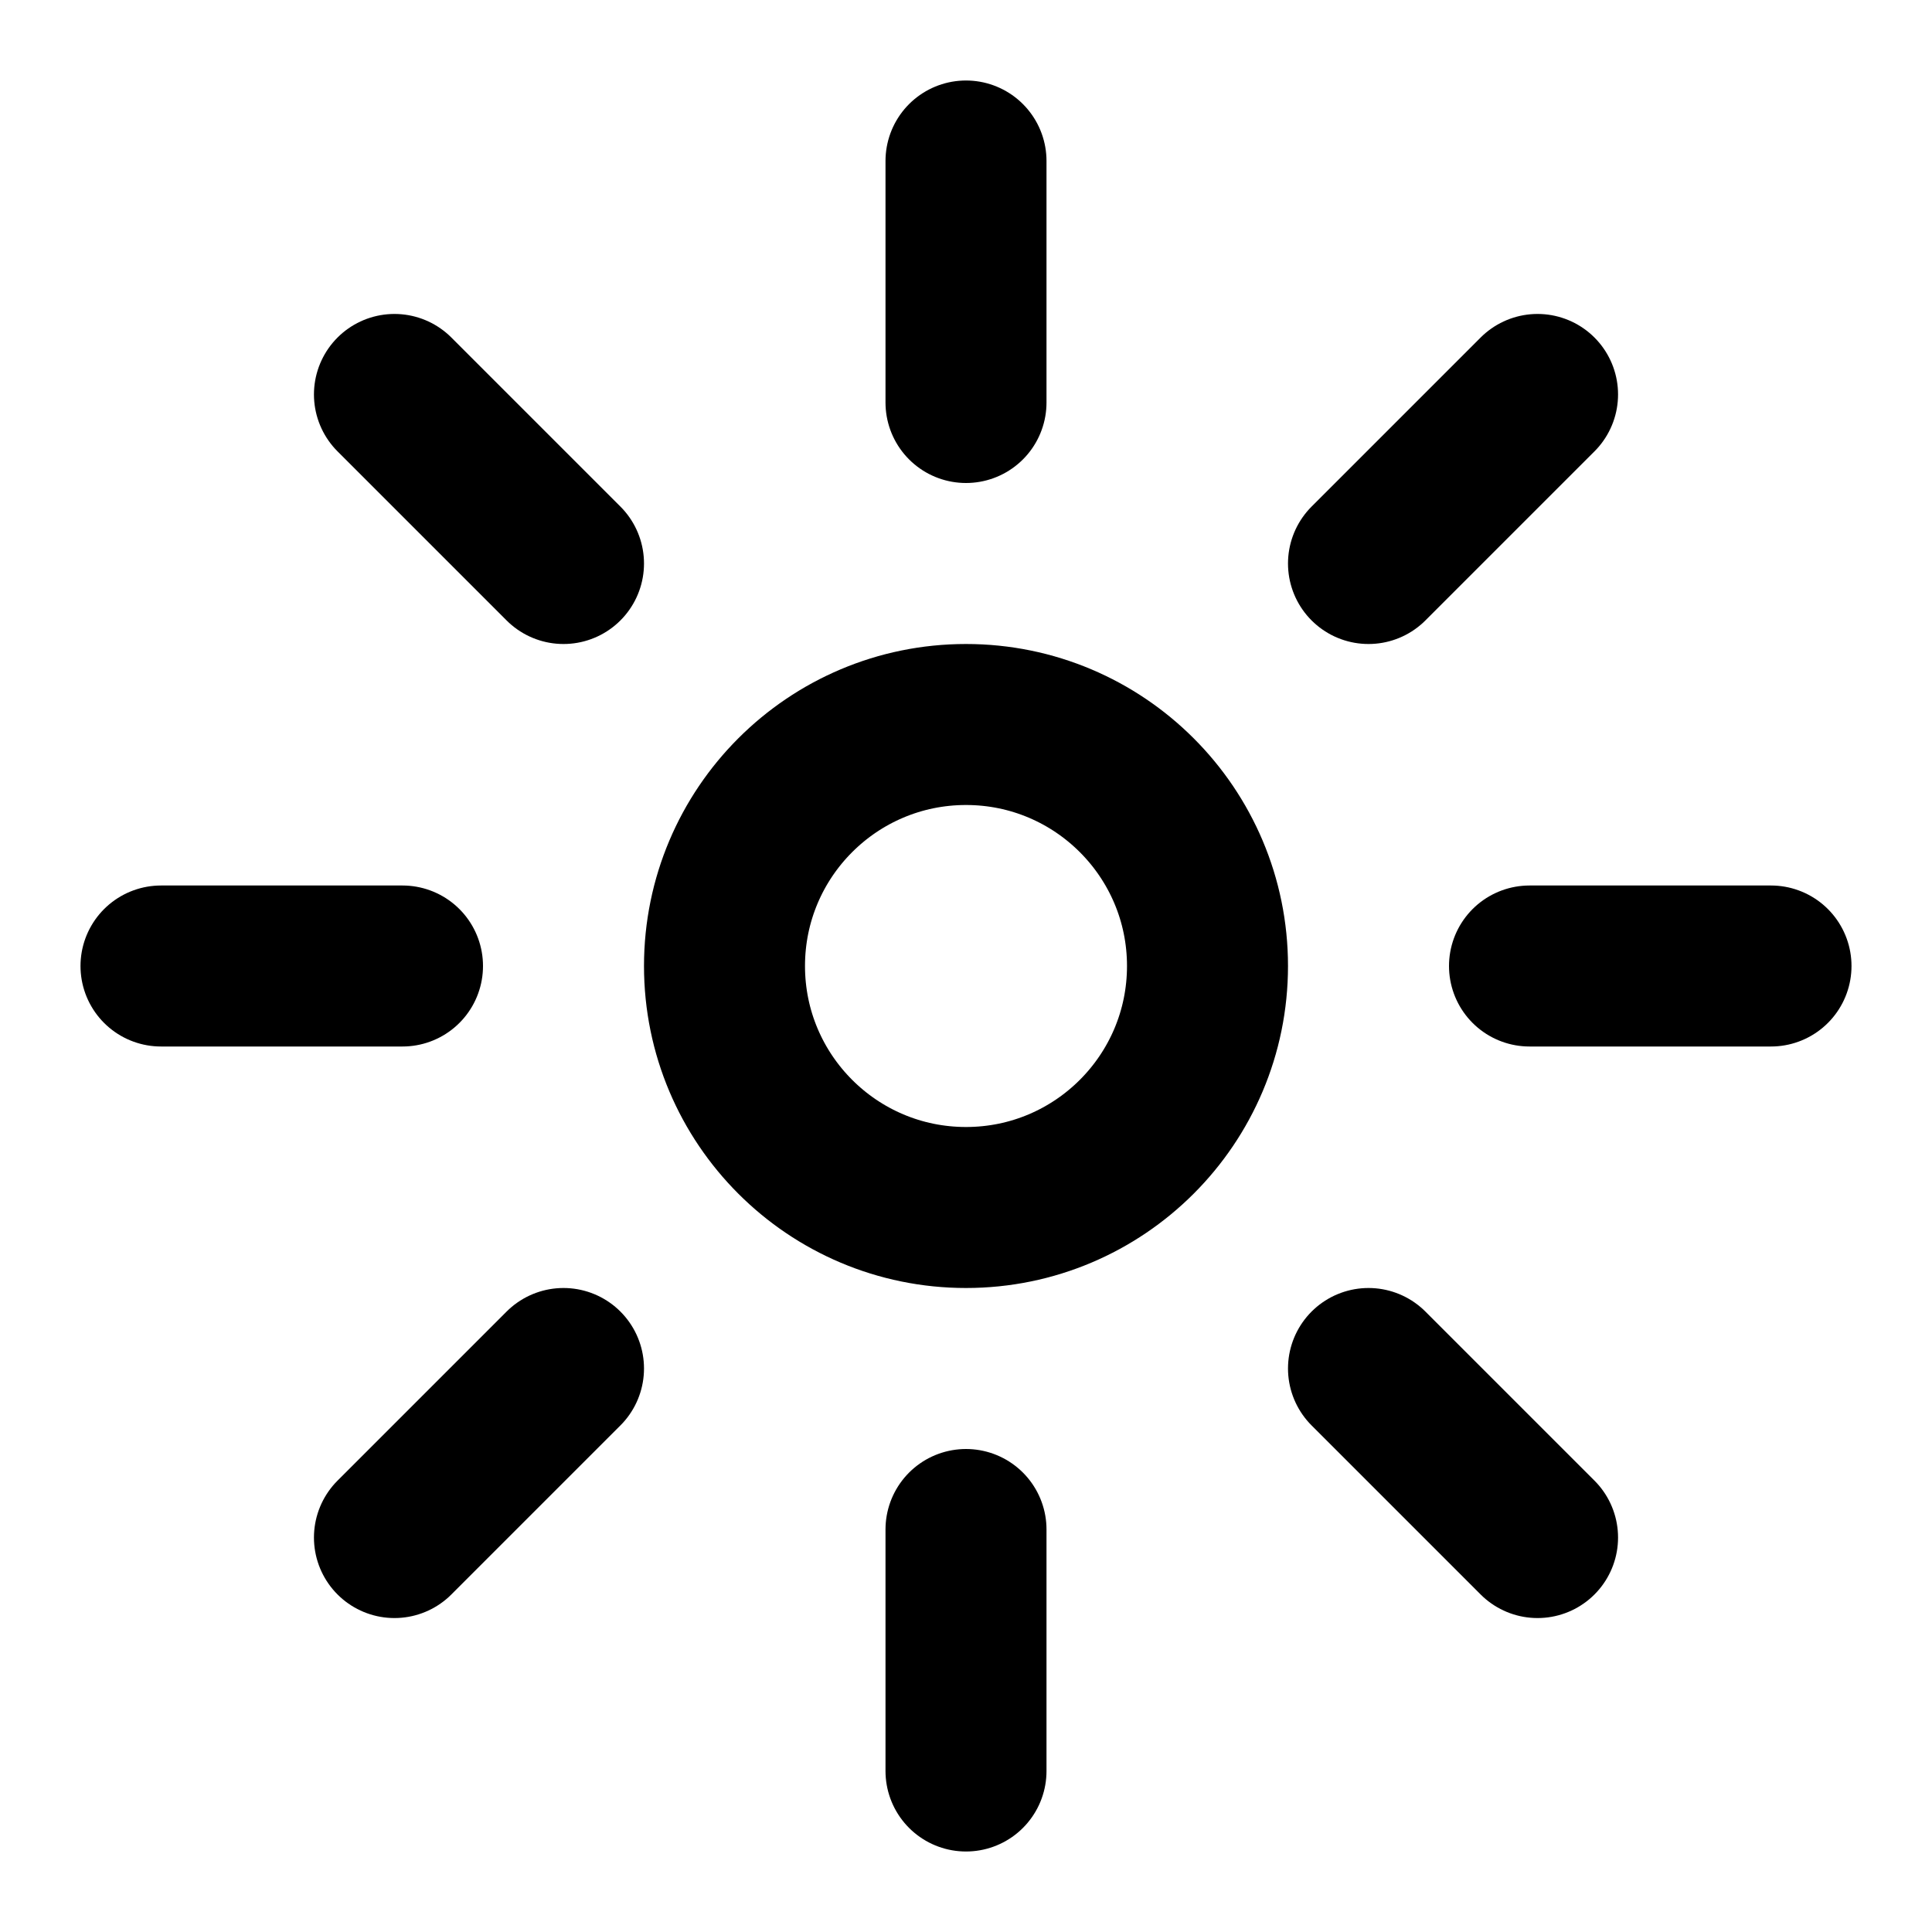
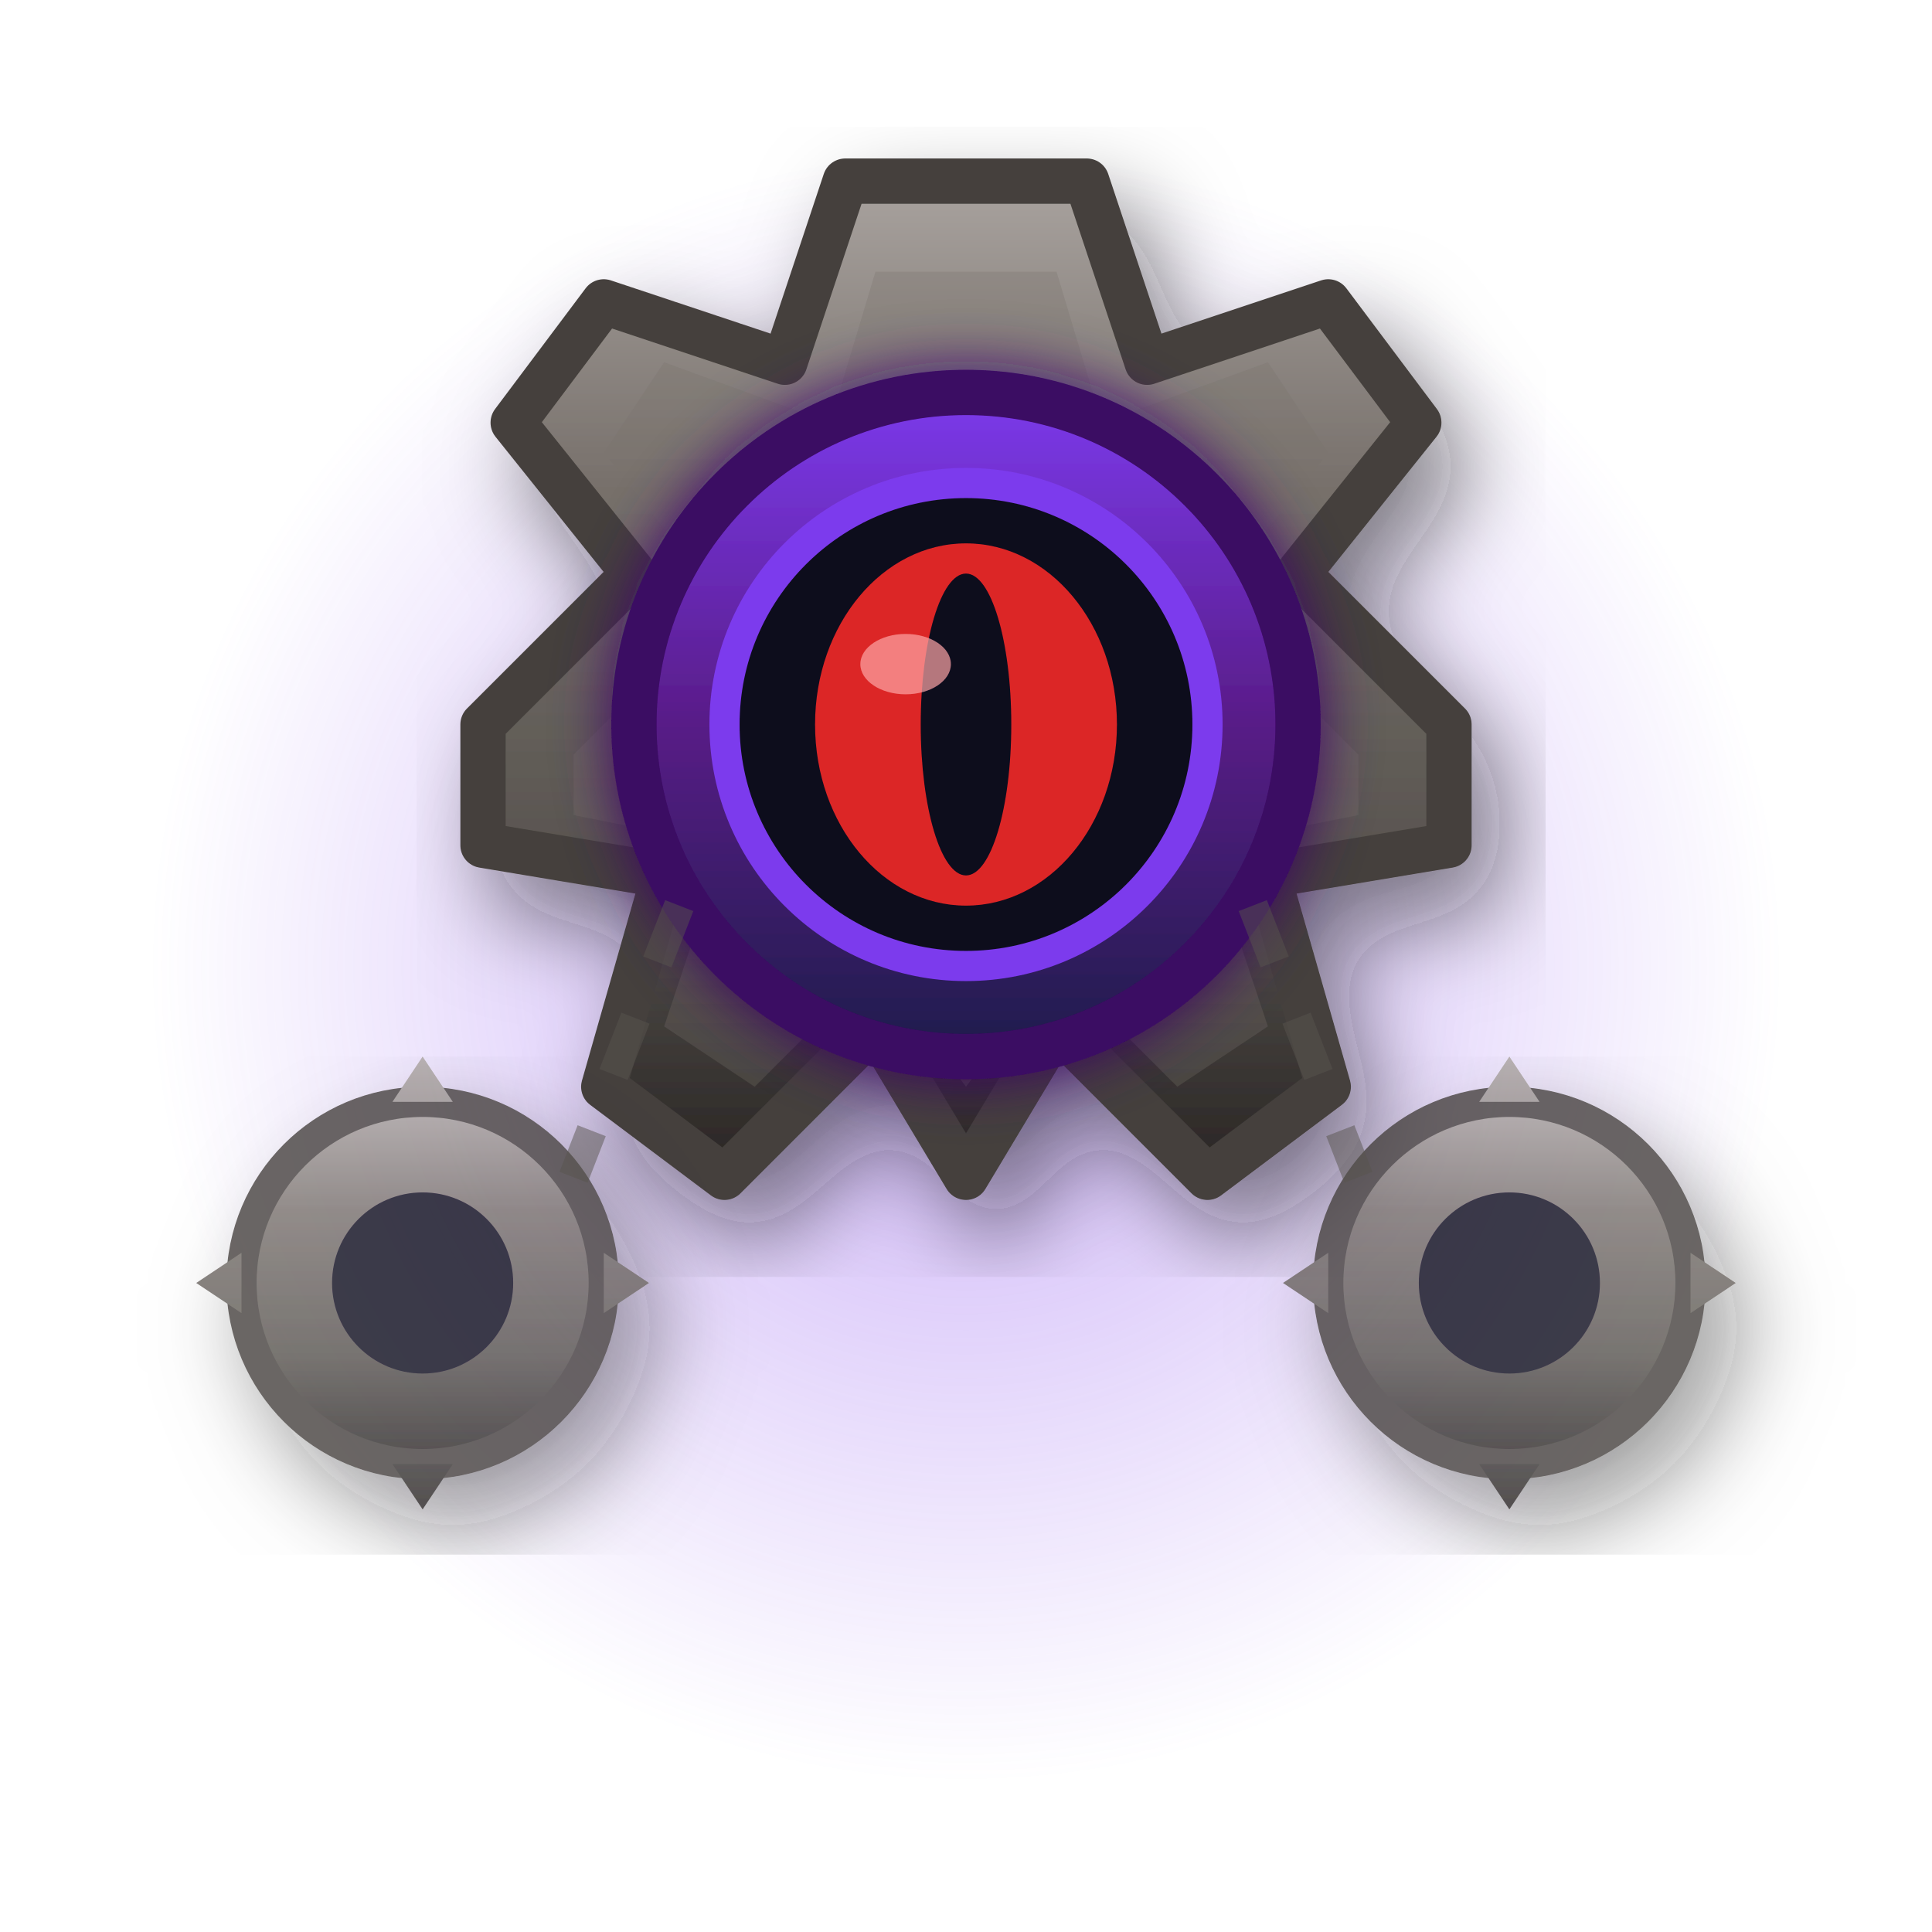
- <svg xmlns="http://www.w3.org/2000/svg" viewBox="0 0 24 24" fill="none" stroke="currentColor" stroke-width="2" stroke-linecap="round" stroke-linejoin="round">
-   <circle cx="12" cy="12" r="3" />
-   <path d="M12 2v3" />
-   <path d="M12 19v3" />
-   <path d="M4.9 4.9l2.1 2.1" />
-   <path d="M17 17l2.1 2.1" />
-   <path d="M2 12h3" />
-   <path d="M19 12h3" />
-   <path d="M4.9 19.1l2.1-2.1" />
-   <path d="M17 7l2.1-2.1" />
+ <svg xmlns="http://www.w3.org/2000/svg" viewBox="0 0 128 128">
+   <defs>
+     <linearGradient id="seGear" x1="0%" y1="0%" x2="0%" y2="100%">
+       <stop offset="0%" stop-color="#a8a29e" />
+       <stop offset="30%" stop-color="#78716c" />
+       <stop offset="70%" stop-color="#57534e" />
+       <stop offset="100%" stop-color="#292524" />
+     </linearGradient>
+     <linearGradient id="seCore" x1="0%" y1="0%" x2="0%" y2="100%">
+       <stop offset="0%" stop-color="#7c3aed" />
+       <stop offset="50%" stop-color="#581c87" />
+       <stop offset="100%" stop-color="#1e1b4b" />
+     </linearGradient>
+     <radialGradient id="seGlow" cx="50%" cy="50%" r="50%">
+       <stop offset="0%" stop-color="#7c3aed" stop-opacity="0.4" />
+       <stop offset="100%" stop-color="#7c3aed" stop-opacity="0" />
+     </radialGradient>
+     <filter id="seF">
+       <feDropShadow dx="2" dy="3" stdDeviation="3" flood-color="#0a0812" flood-opacity="0.5" />
+     </filter>
+     <filter id="seG" x="-50%" y="-50%" width="200%" height="200%">
+       <feGaussianBlur stdDeviation="2" />
+       <feMerge>
+         <feMergeNode />
+         <feMergeNode in="SourceGraphic" />
+       </feMerge>
+     </filter>
+   </defs>
+   <circle cx="64" cy="64" r="55" fill="url(#seGlow)" />
+   <g filter="url(#seF)">
+     <path d="M 64 12 L 72 12 L 76 24 L 88 20 L 94 28 L 86 38 L 96 48 L 96 56 L 84 58 L 88 72 L 80 78 L 70 68 L 64 78 L 58 68 L 48 78 L 40 72 L 44 58 L 32 56 L 32 48 L 42 38 L 34 28 L 40 20 L 52 24 L 56 12 Z" fill="url(#seGear)" stroke="#44403c" stroke-width="3" stroke-linejoin="round" />
+     <path d="M 64 18 L 70 18 L 73 28 L 84 24 L 88 30 L 80 40 L 90 50 L 90 54 L 80 56 L 84 68 L 78 72 L 70 64 L 64 72 L 58 64 L 50 72 L 44 68 L 48 56 L 38 54 L 38 50 L 48 40 L 40 30 L 44 24 L 55 28 L 58 18 Z" fill="#78716c" opacity="0.3" />
+   </g>
+   <g filter="url(#seG)">
+     <circle cx="64" cy="48" r="22" fill="url(#seCore)" stroke="#3b0764" stroke-width="3" />
+     <circle cx="64" cy="48" r="16" fill="#0f0a1f" stroke="#7c3aed" stroke-width="2" />
+     <ellipse cx="64" cy="48" rx="10" ry="12" fill="#dc2626" />
+     <ellipse cx="64" cy="48" rx="3" ry="10" fill="#0f0a1f" />
+     <ellipse cx="60" cy="44" rx="3" ry="2" fill="#fca5a5" opacity="0.7" />
+   </g>
+   <g filter="url(#seF)" opacity="0.8">
+     <circle cx="28" cy="85" r="12" fill="url(#seGear)" stroke="#44403c" stroke-width="2" />
+     <circle cx="28" cy="85" r="6" fill="#0f0a1f" />
+     <path d="M 28 70 L 30 73 L 26 73 Z M 28 100 L 26 97 L 30 97 Z M 13 85 L 16 83 L 16 87 Z M 43 85 L 40 87 L 40 83 Z" fill="url(#seGear)" />
+     <circle cx="100" cy="85" r="12" fill="url(#seGear)" stroke="#44403c" stroke-width="2" />
+     <circle cx="100" cy="85" r="6" fill="#0f0a1f" />
+     <path d="M 100 70 L 102 73 L 98 73 Z M 100 100 L 98 97 L 102 97 Z M 85 85 L 88 83 L 88 87 Z M 115 85 L 112 87 L 112 83 Z" fill="url(#seGear)" />
+   </g>
+   <g stroke="#57534e" stroke-width="2" stroke-dasharray="4 4" opacity="0.5">
+     <line x1="45" y1="60" x2="38" y2="78" />
+     <line x1="83" y1="60" x2="90" y2="78" />
+   </g>
</svg>
